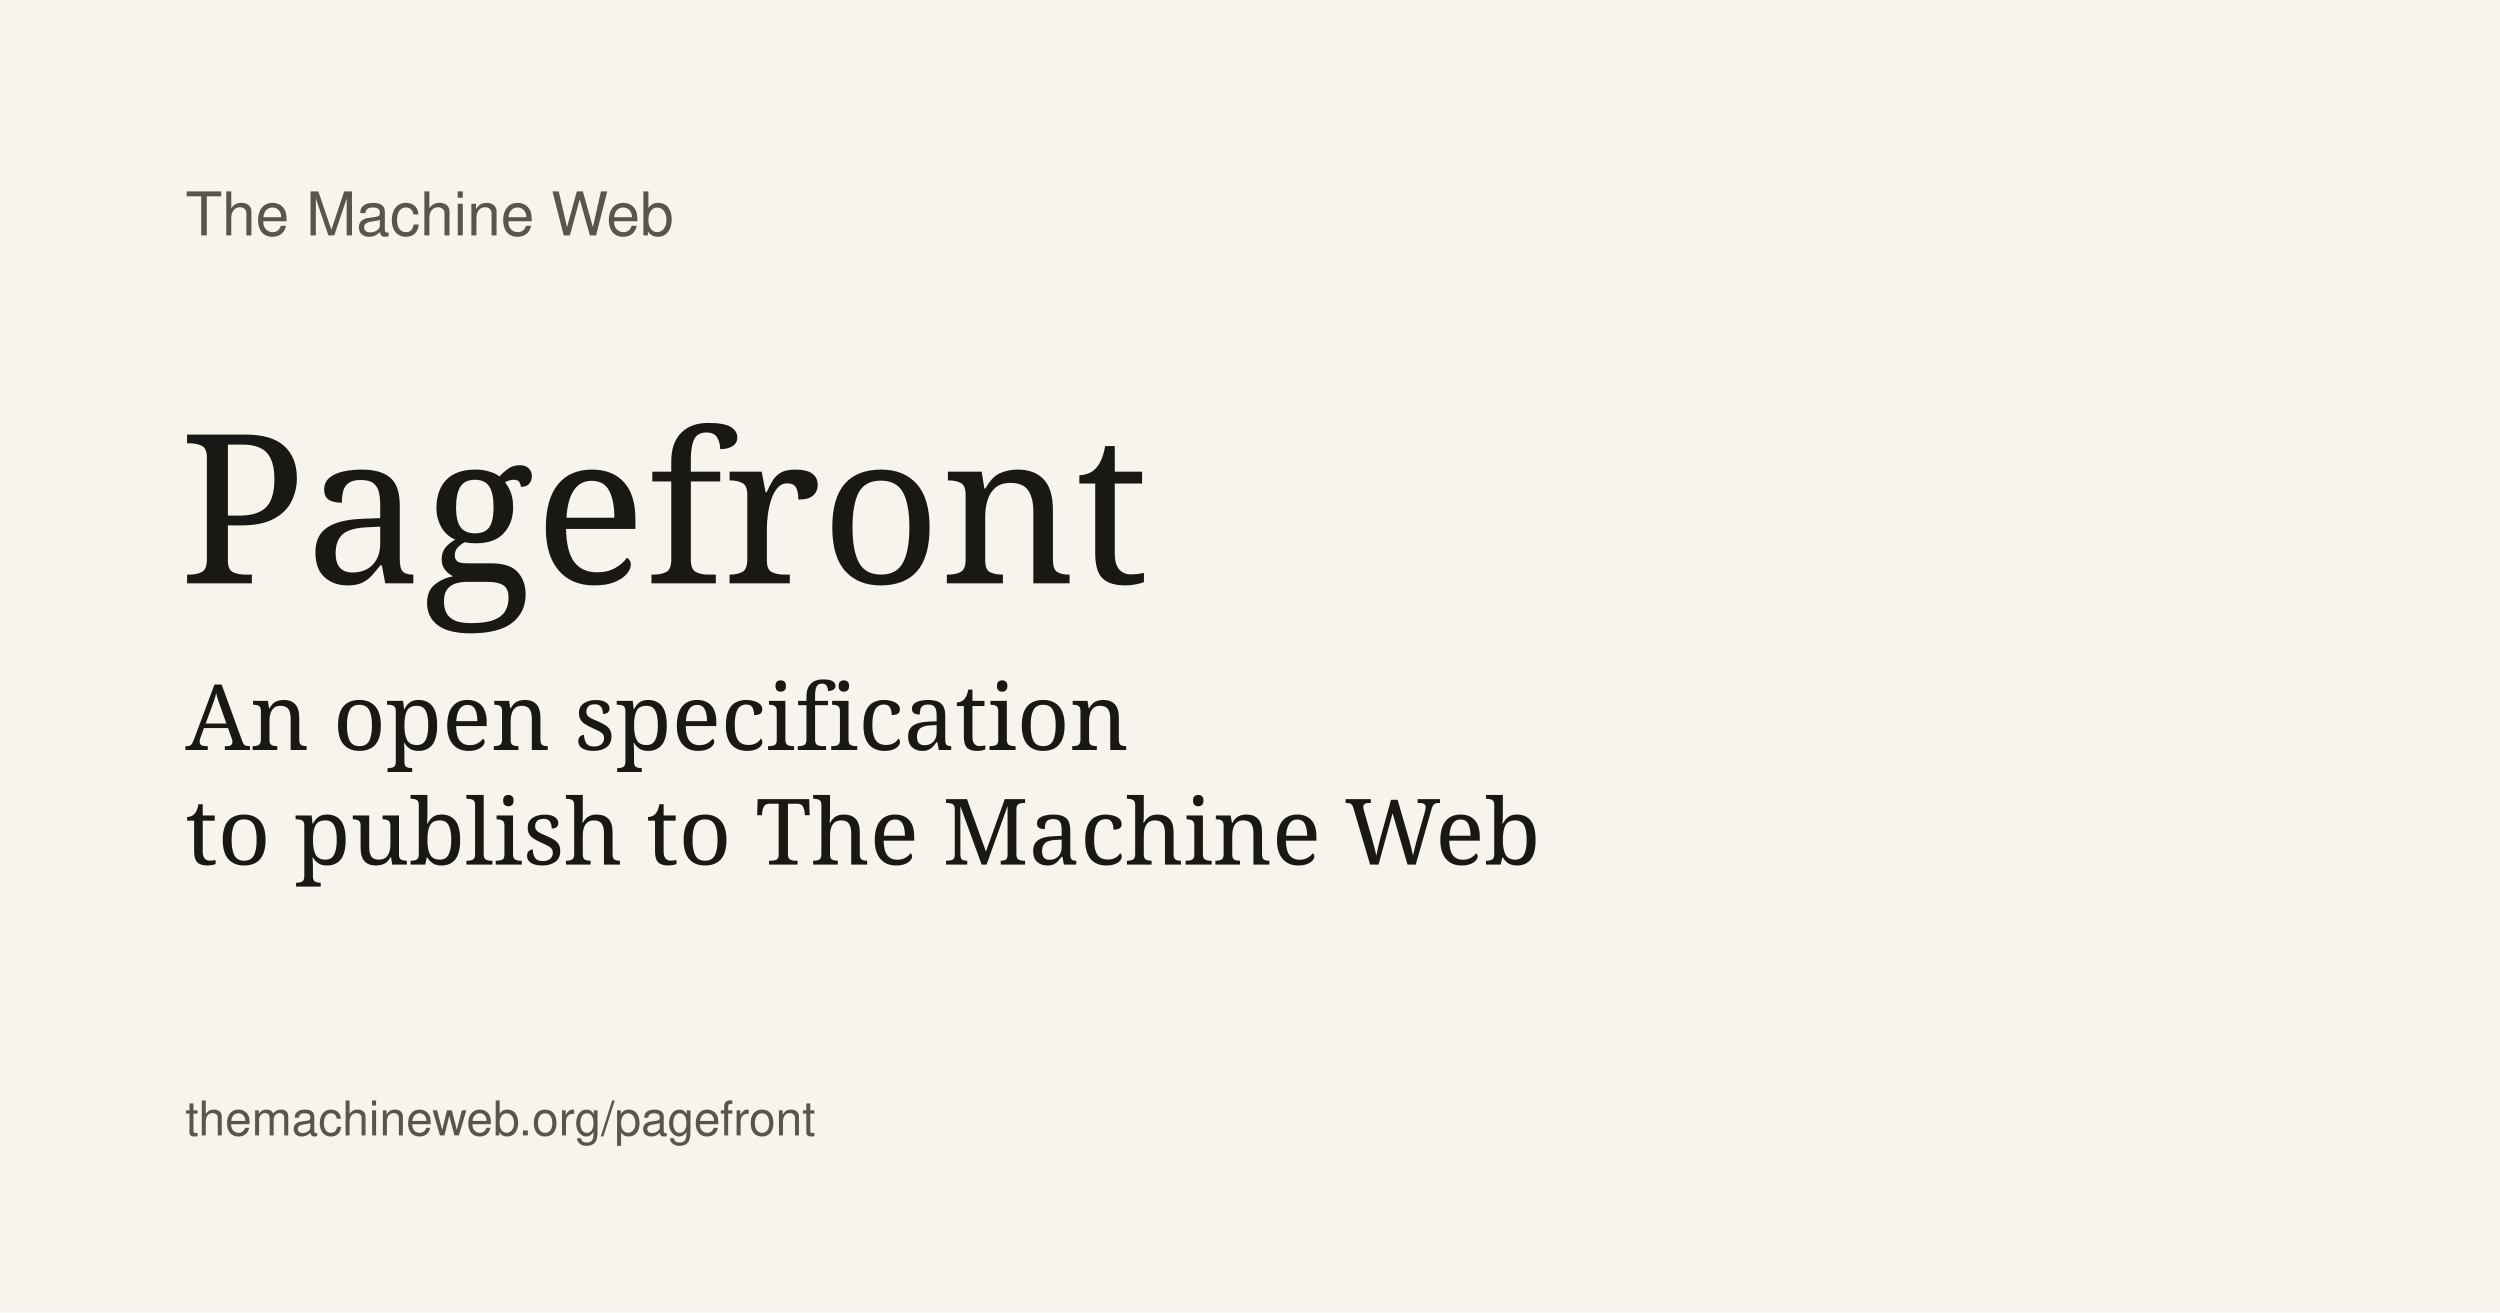
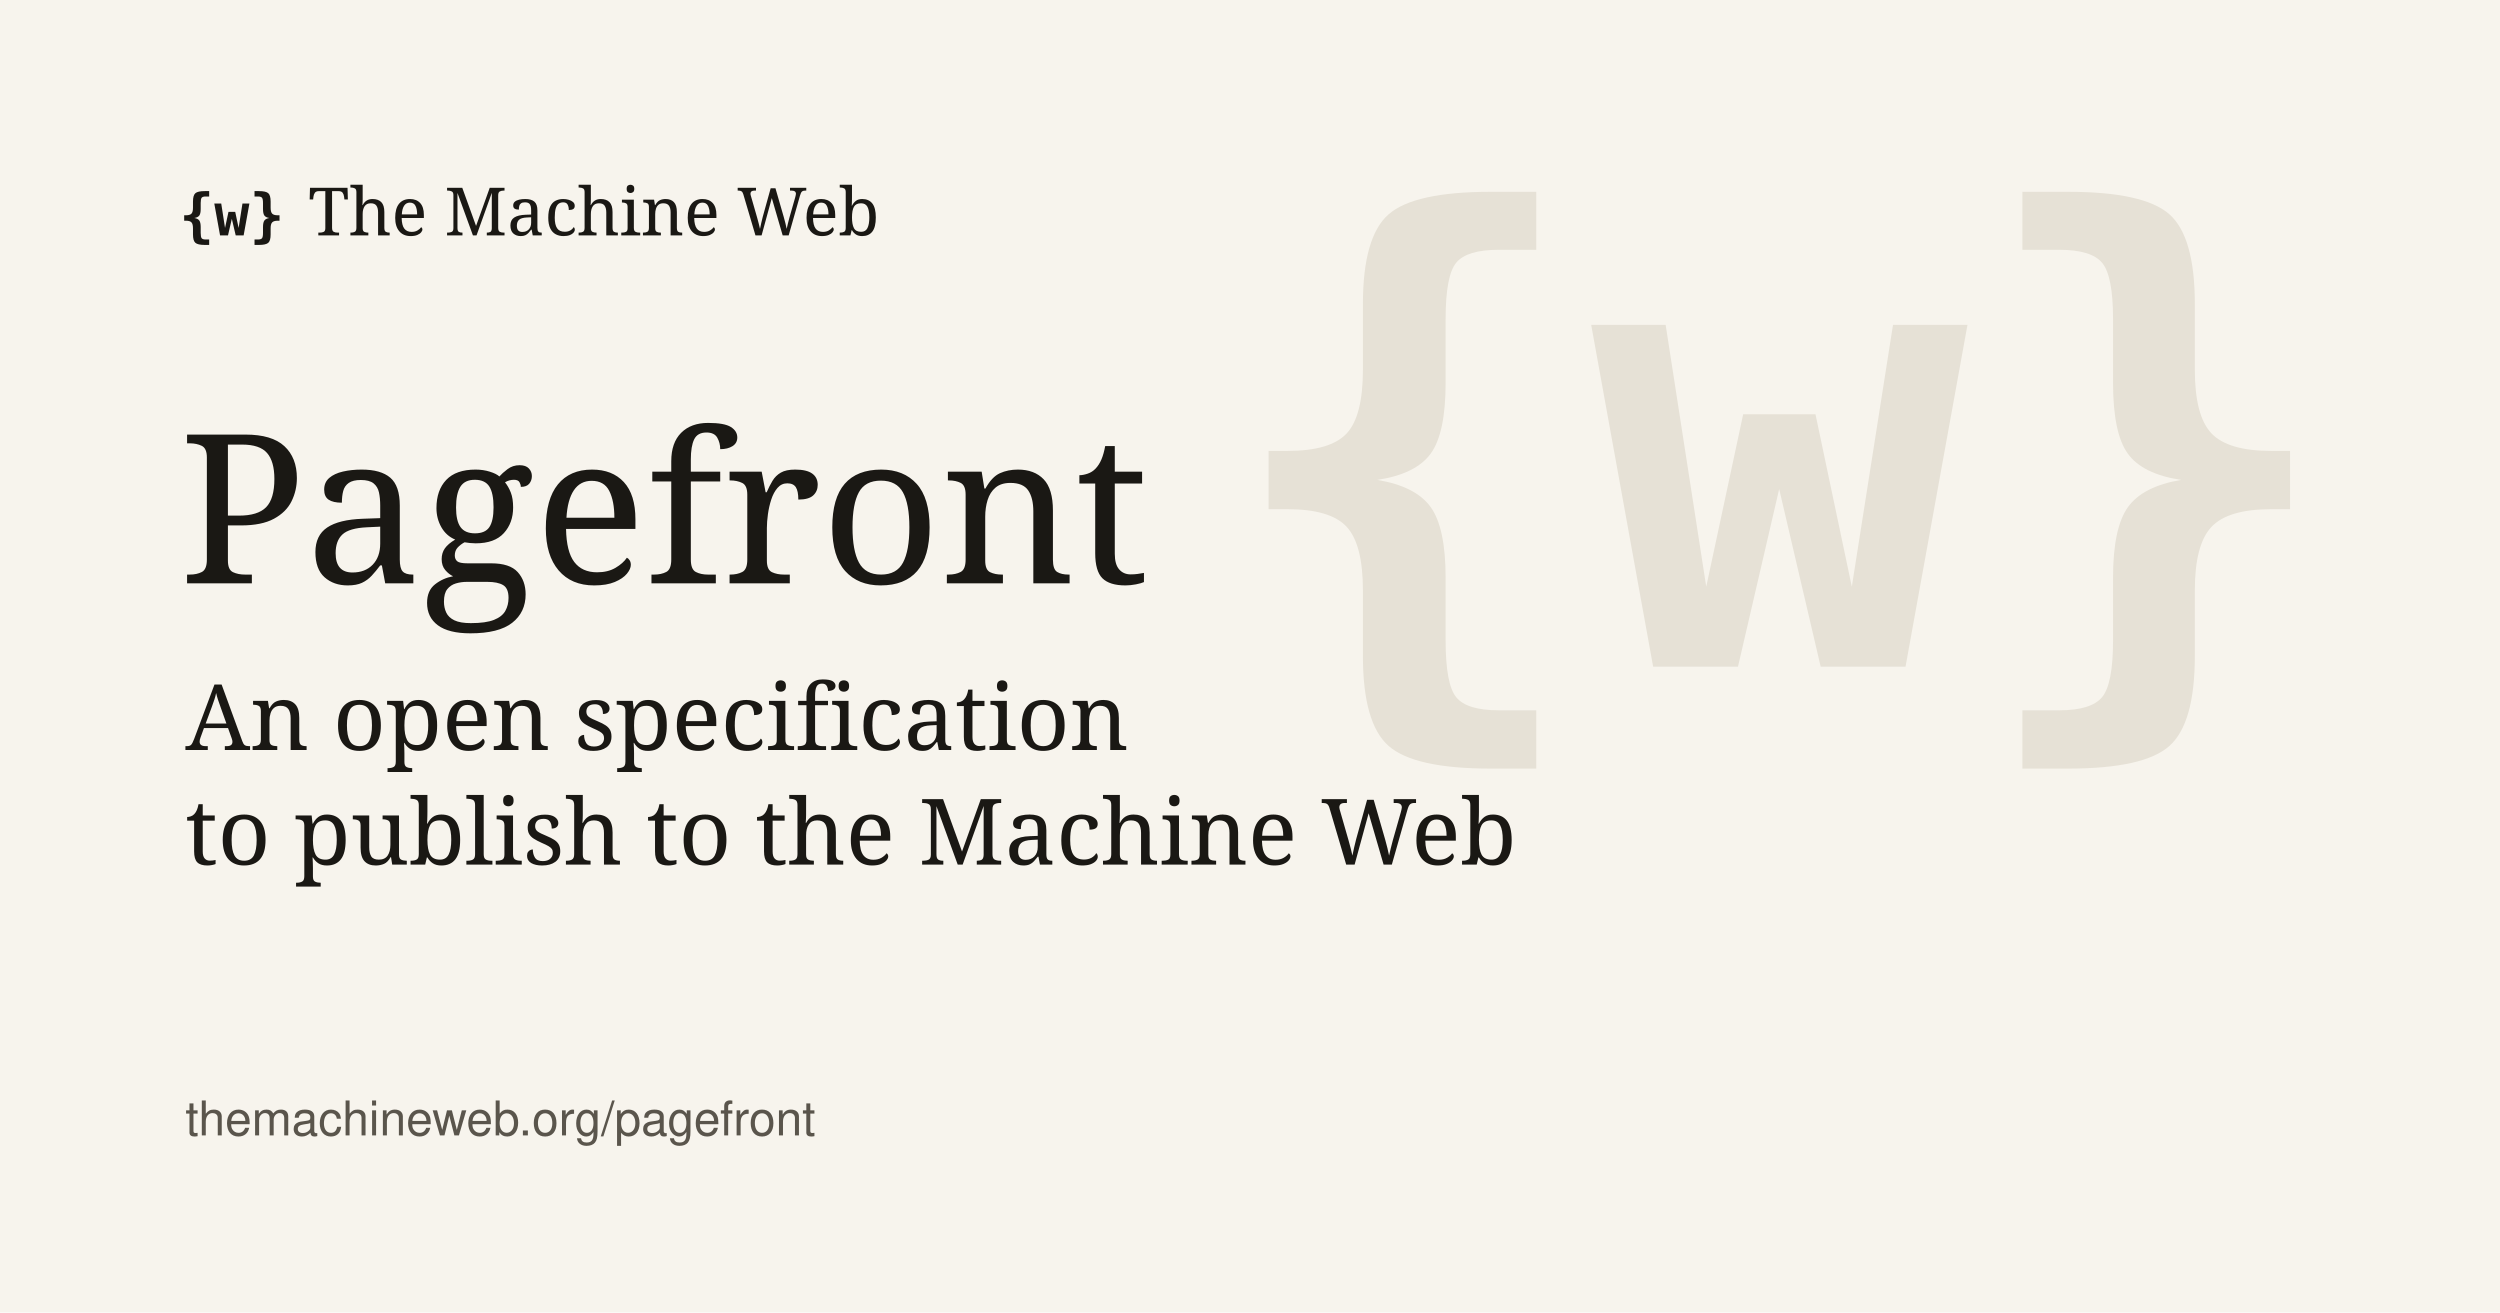
<svg xmlns="http://www.w3.org/2000/svg" width="2400" height="1260" viewBox="0 0 2400 1260">
  <rect width="2400" height="1260" fill="#f7f4ed" />
-   <text x="178" y="226" font-family="Helvetica Neue, Helvetica, Arial, sans-serif" font-size="58" fill="#5a554c">The Machine Web</text>
+   <text x="2250" y="640" text-anchor="end" font-family="Menlo, DejaVu Sans Mono, Consolas, monospace" font-weight="bold" font-size="600" fill="#e6e1d6">{w}</text>
+   <text x="172" y="226" font-family="Menlo, DejaVu Sans Mono, Consolas, monospace" font-weight="bold" font-size="56" fill="#1a1814">{w}</text>
+   <text x="296" y="226" font-family="Charter, Georgia, serif" font-size="64" fill="#1a1814">The Machine Web</text>
  <text x="172" y="560" font-family="Charter, Georgia, serif" font-size="200" fill="#1a1814">Pagefront</text>
  <text font-family="Charter, Georgia, serif" font-size="88" fill="#1a1814">
    <tspan x="178" y="720">An open specification</tspan>
-     <tspan x="178" y="830">to publish to The Machine Web</tspan>
+     <tspan x="178" y="830">to publish to the Machine Web</tspan>
  </text>
  <text x="178" y="1090" font-family="Helvetica Neue, Helvetica, Arial, sans-serif" font-size="46" fill="#5a554c">themachineweb.org/pagefront</text>
</svg>
